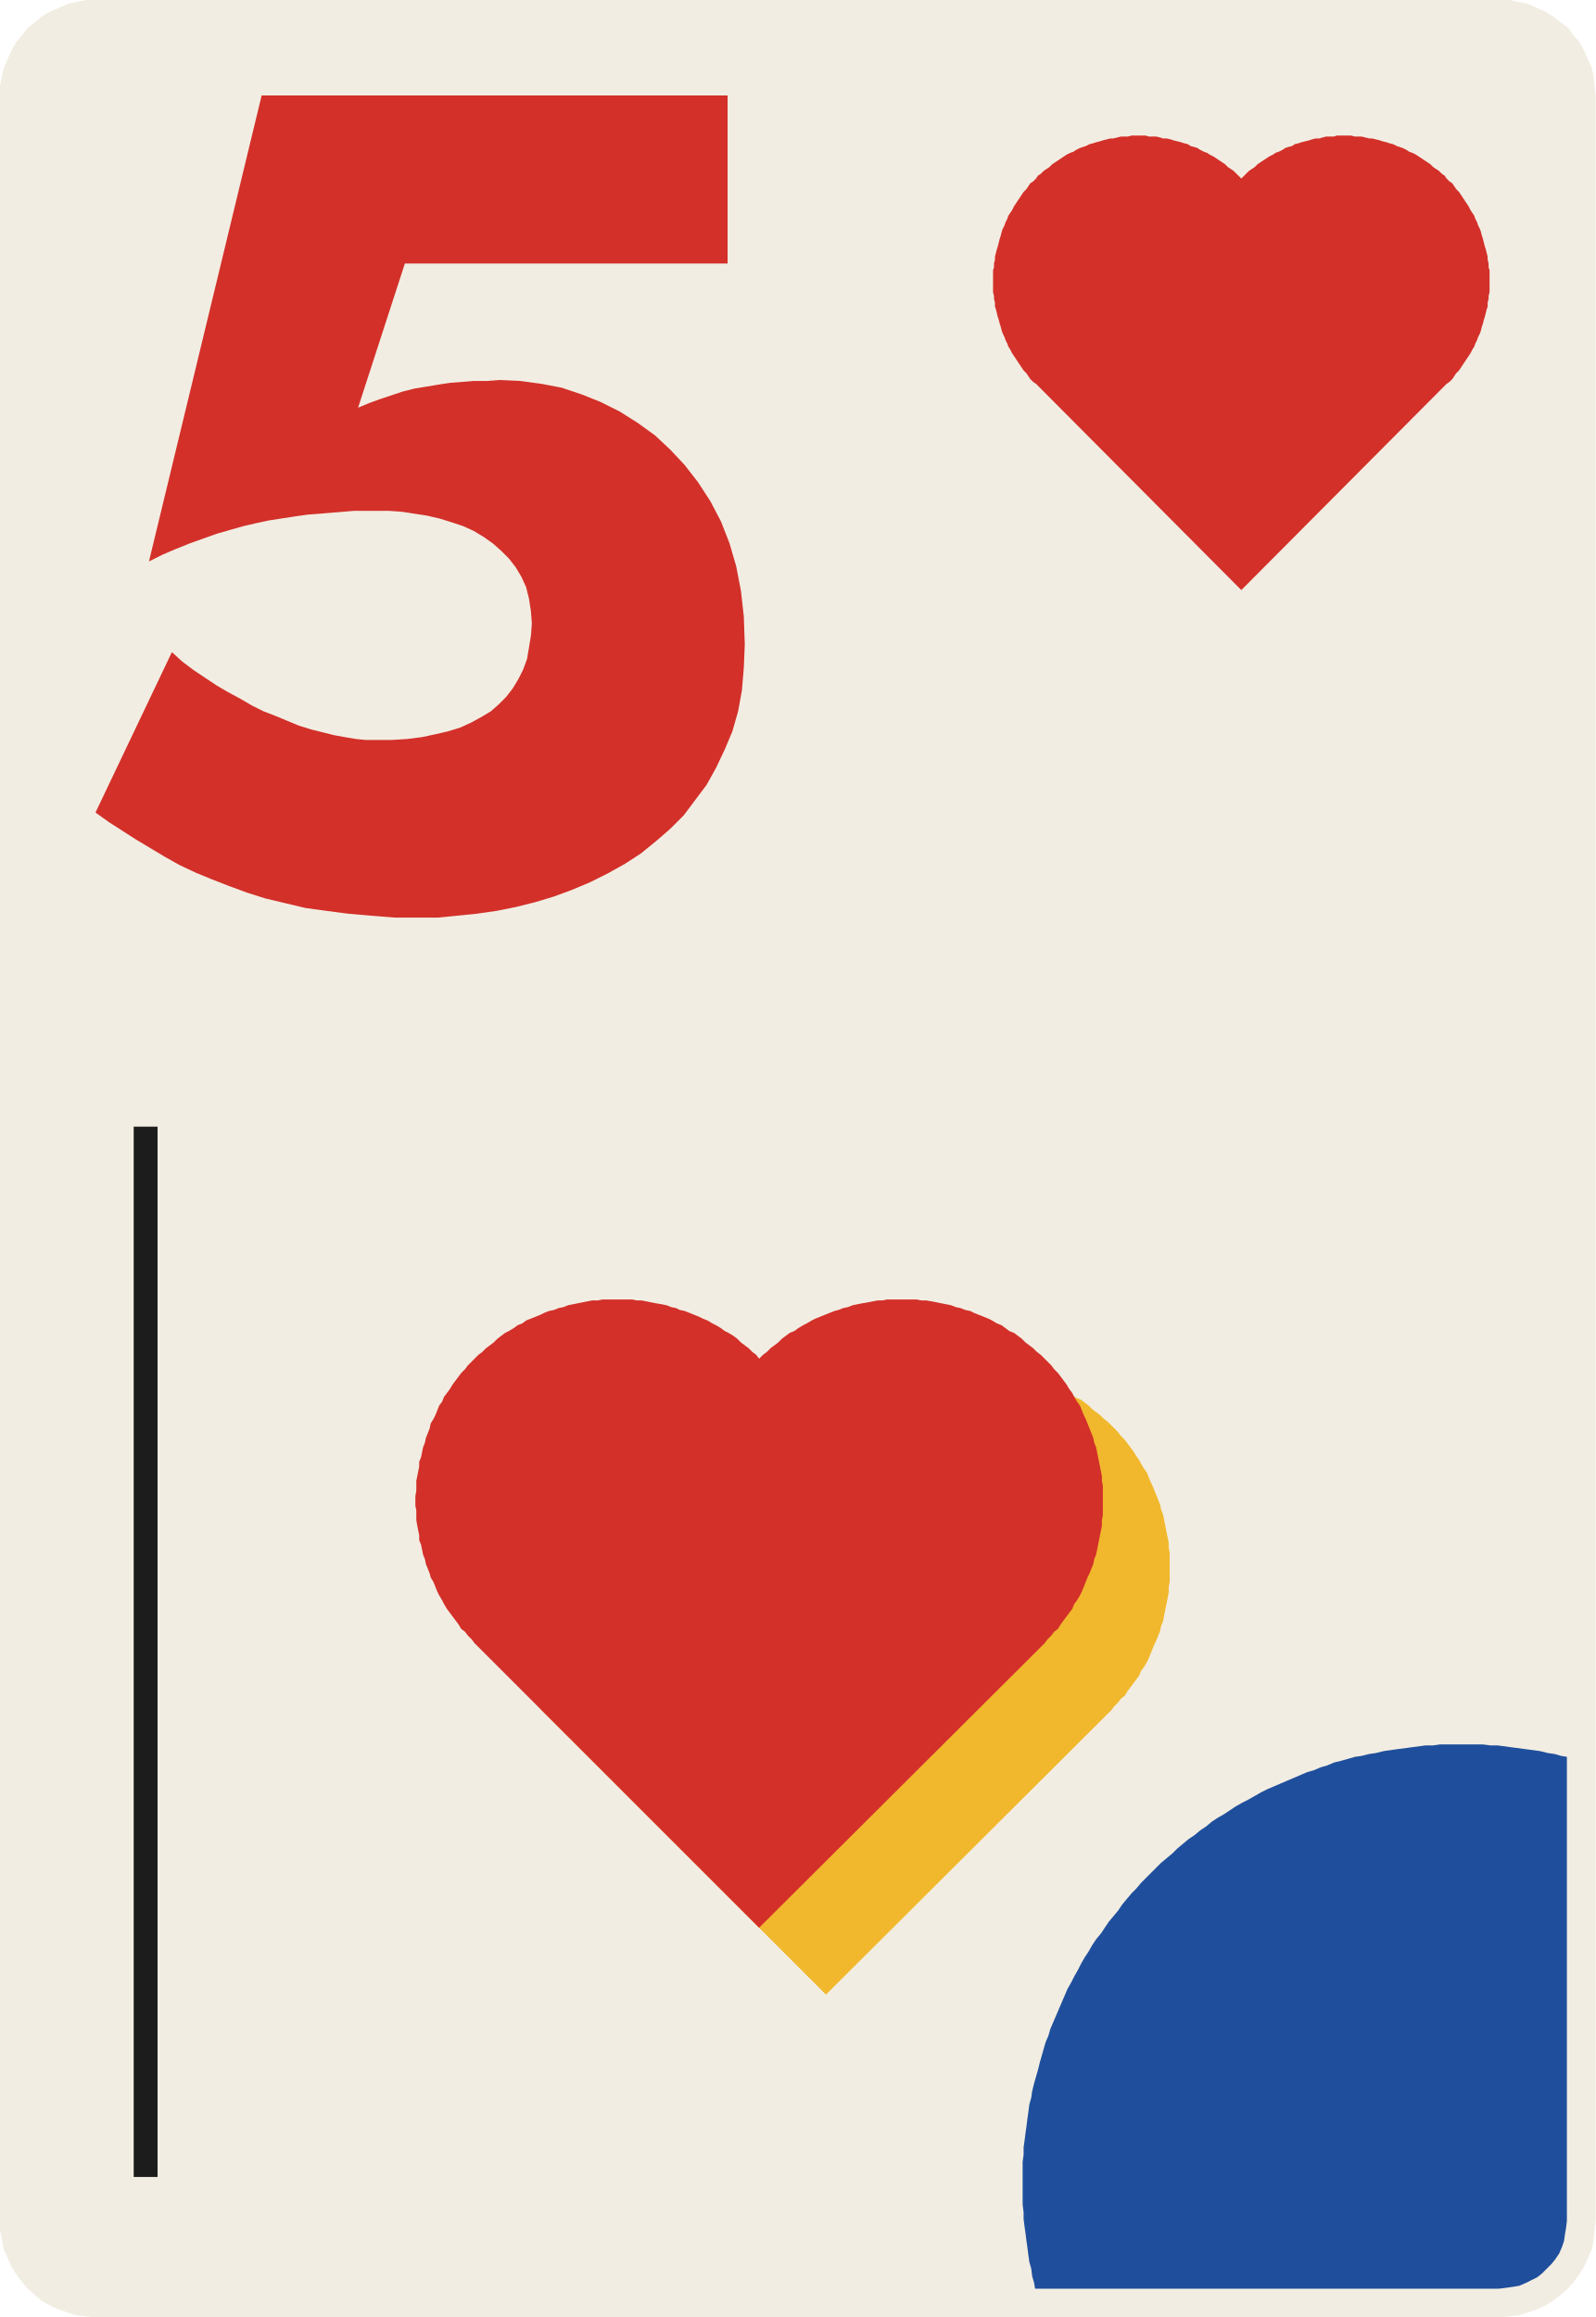
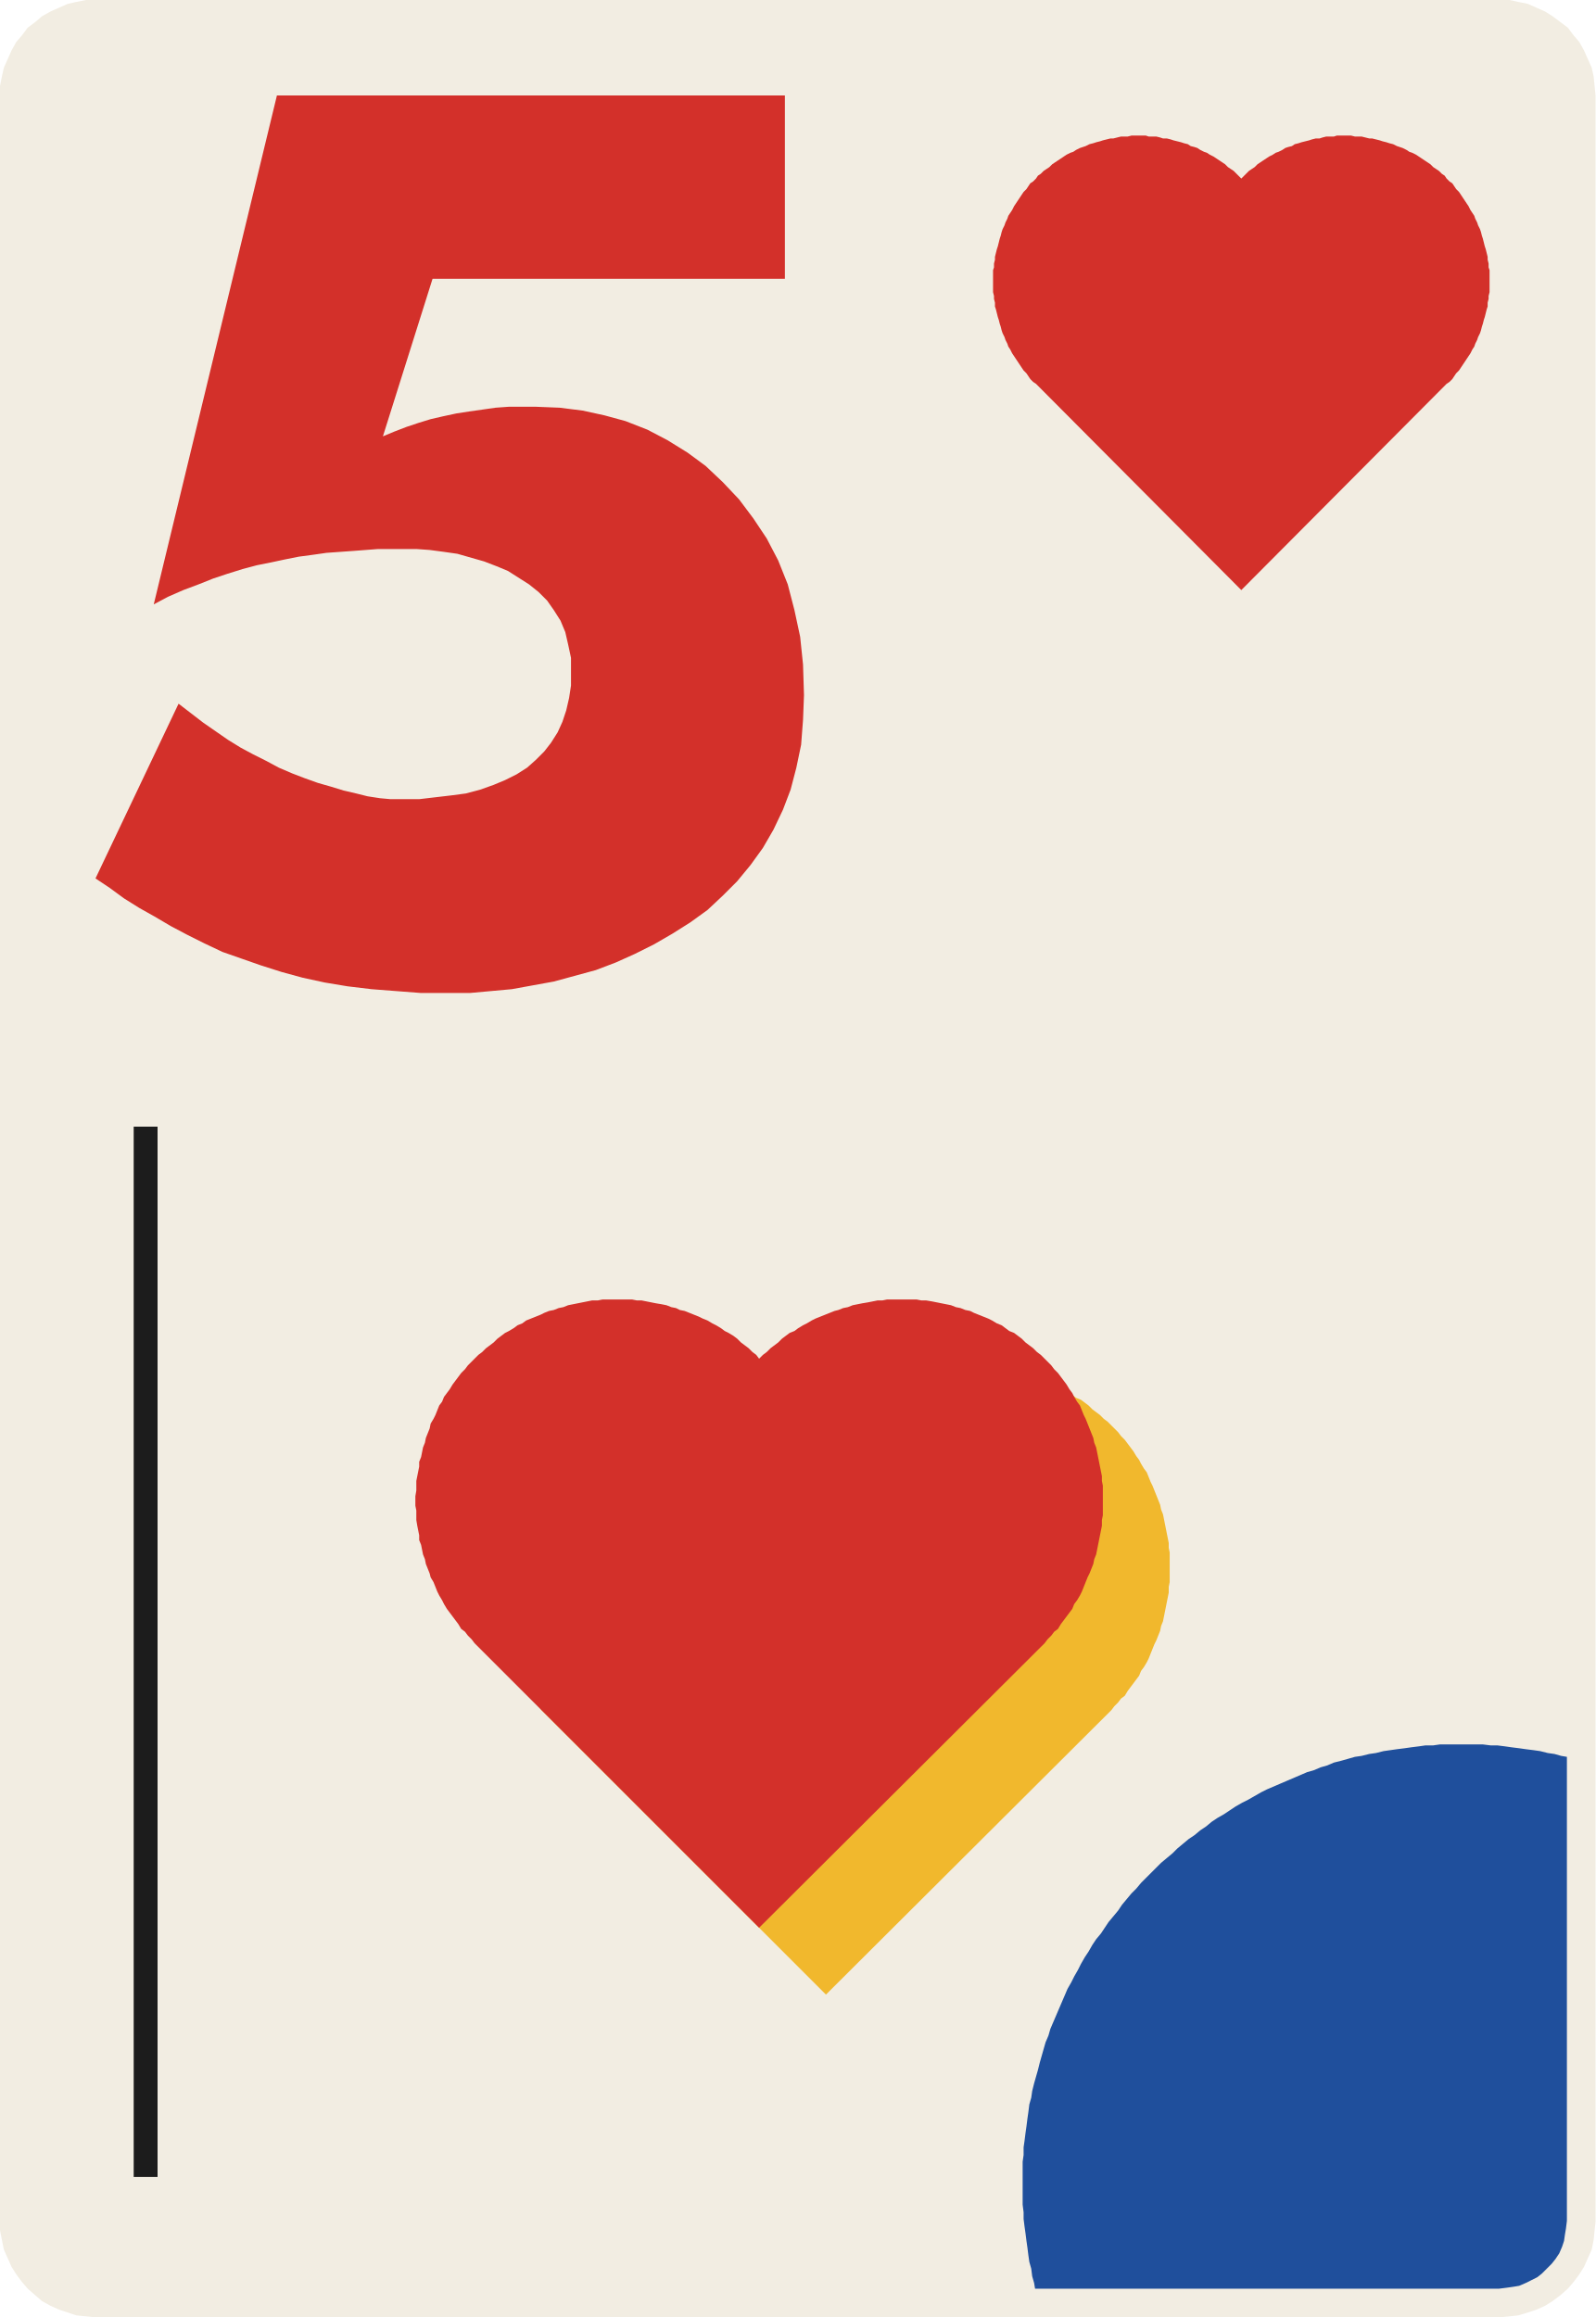
<svg xmlns="http://www.w3.org/2000/svg" width="16pt" height="23.237pt" viewBox="0 0 167.087 242.667">
  <path fill="#f2ede2" fill-rule="evenodd" d="M167.1 10.0 167.0 9.0 166.9 8.0 166.7 7.1 166.3 6.2 165.9 5.3 165.4 4.4 164.8 3.7 164.2 2.9 163.4 2.3 162.6 1.7 161.8 1.2 160.9 0.8 160.0 0.4 159.0 0.2 158.1 0.0 157.1 0.0 10.0 0.0 9.0 0.0 8.0 0.2 7.1 0.4 6.2 0.8 5.3 1.2 4.4 1.7 3.7 2.3 2.9 2.9 2.3 3.7 1.7 4.4 1.2 5.3 0.8 6.2 0.4 7.1 0.2 8.0 0.0 9.0 0.0 10.0 0.0 232.7 0.0 233.6 0.2 234.6 0.4 235.6 0.8 236.5 1.2 237.4 1.7 238.2 2.3 239.0 2.9 239.7 3.7 240.4 4.4 241.0 5.3 241.5 6.2 241.9 7.1 242.2 8.0 242.5 9.0 242.6 10.0 242.7 157.1 242.7 158.1 242.6 159.0 242.5 160.0 242.2 160.9 241.9 161.8 241.5 162.6 241.0 163.4 240.4 164.2 239.7 164.8 239.0 165.4 238.2 165.9 237.4 166.3 236.5 166.7 235.6 166.9 234.6 167.0 233.6 167.1 232.7Z" />
  <path fill="#1f4f9c" fill-rule="evenodd" d="M162.8 183.7 162.1 183.6 161.3 183.4 160.6 183.3 159.8 183.2 159.1 183.1 158.3 183.0 157.6 182.9 156.8 182.8 156.1 182.8 155.3 182.7 154.6 182.7 153.8 182.7 153.1 182.7 152.3 182.7 151.6 182.7 150.8 182.7 150.1 182.8 149.3 182.8 148.6 182.9 147.8 183.0 147.1 183.1 146.3 183.2 145.6 183.3 144.9 183.4 144.1 183.6 143.4 183.7 142.6 183.9 141.9 184.0 141.2 184.2 140.5 184.4 139.7 184.6 139.0 184.9 138.3 185.1 137.6 185.4 136.9 185.6 136.2 185.9 135.5 186.2 134.8 186.5 134.1 186.8 133.4 187.1 132.7 187.4 132.1 187.7 131.4 188.1 130.7 188.5 130.1 188.8 129.4 189.2 128.8 189.6 128.2 190.0 127.5 190.4 126.9 190.8 126.3 191.3 125.7 191.7 125.1 192.2 124.5 192.6 123.9 193.1 123.3 193.6 122.8 194.1 122.2 194.6 121.6 195.1 121.1 195.6 120.6 196.1 120.0 196.7 119.5 197.2 119.0 197.8 118.5 198.3 118.0 198.9 117.5 199.5 117.1 200.1 116.6 200.7 116.1 201.3 115.7 201.9 115.3 202.5 114.8 203.1 114.4 203.7 114.0 204.4 113.6 205.0 113.2 205.7 112.9 206.3 112.5 207.0 112.2 207.6 111.8 208.3 111.5 209.0 111.2 209.7 110.9 210.4 110.6 211.1 110.3 211.8 110.0 212.5 109.8 213.2 109.5 213.9 109.3 214.6 109.1 215.3 108.9 216.0 108.7 216.8 108.5 217.5 108.3 218.2 108.1 219.0 108.0 219.7 107.8 220.4 107.7 221.2 107.6 221.9 107.5 222.7 107.4 223.4 107.3 224.2 107.2 224.9 107.2 225.7 107.1 226.4 107.1 227.2 107.1 227.9 107.1 228.7 107.1 229.4 107.1 230.2 107.1 230.9 107.2 231.7 107.2 232.4 107.3 233.2 107.4 233.9 107.5 234.7 107.6 235.4 107.7 236.2 107.8 236.9 108.0 237.6 108.1 238.4 108.3 239.1 108.4 239.7 157.0 239.7 157.8 239.6 158.5 239.5 159.1 239.4 159.8 239.1 160.4 238.8 161.0 238.5 161.5 238.1 162.0 237.6 162.5 237.1 162.9 236.6 163.3 236.0 163.6 235.3 163.8 234.7 163.9 234.0 164.0 233.4 164.1 232.6 164.1 184.0 163.5 183.9Z" />
  <path fill="#1c1c1c" fill-rule="evenodd" d="M16.5 118.0 16.5 228.0 14.0 228.0 14.0 118.0Z" />
  <path fill="#f1b82d" fill-rule="evenodd" d="M86.5 149.3 86.2 148.9 85.8 148.6 85.4 148.2 85.0 147.9 84.6 147.6 84.2 147.2 83.8 146.9 83.3 146.6 82.9 146.4 82.5 146.1 82.0 145.8 81.6 145.6 81.1 145.3 80.6 145.1 80.2 144.9 79.7 144.7 79.2 144.5 78.7 144.3 78.2 144.2 77.8 144.0 77.3 143.9 76.8 143.7 76.3 143.6 75.7 143.5 75.2 143.4 74.7 143.3 74.2 143.2 73.7 143.2 73.2 143.1 72.7 143.1 72.1 143.1 71.6 143.1 71.1 143.1 70.6 143.1 70.1 143.1 69.6 143.2 69.0 143.2 68.5 143.3 68.0 143.4 67.5 143.5 67.0 143.6 66.5 143.7 66.0 143.9 65.5 144.0 65.0 144.2 64.5 144.3 64.0 144.5 63.6 144.7 63.1 144.9 62.6 145.1 62.1 145.3 61.7 145.6 61.2 145.8 60.8 146.1 60.3 146.4 59.9 146.6 59.5 146.9 59.1 147.2 58.7 147.6 58.3 147.9 57.9 148.2 57.5 148.6 57.1 148.9 56.7 149.3 56.4 149.6 56.0 150.0 55.7 150.4 55.3 150.8 55.0 151.2 54.7 151.6 54.4 152.0 54.1 152.5 53.8 152.9 53.5 153.3 53.3 153.8 53.0 154.2 52.8 154.7 52.6 155.2 52.4 155.6 52.1 156.1 52.0 156.6 51.8 157.1 51.6 157.6 51.5 158.1 51.3 158.6 51.2 159.1 51.1 159.6 50.9 160.1 50.9 160.6 50.8 161.1 50.7 161.6 50.6 162.1 50.6 162.6 50.6 163.1 50.5 163.7 50.5 164.2 50.5 164.7 50.6 165.2 50.6 165.7 50.6 166.2 50.7 166.8 50.8 167.3 50.9 167.8 50.9 168.3 51.1 168.8 51.2 169.3 51.3 169.8 51.5 170.3 51.6 170.8 51.8 171.3 52.0 171.8 52.1 172.2 52.4 172.7 52.6 173.2 52.8 173.7 53.0 174.1 53.3 174.6 53.5 175.0 53.8 175.5 54.1 175.9 54.4 176.3 54.7 176.7 55.0 177.1 55.3 177.6 55.7 177.9 56.0 178.3 56.4 178.7 56.7 179.1 56.7 179.1 56.7 179.1 86.5 208.9 116.4 179.1 116.4 179.1 116.4 179.1 116.7 178.7 117.1 178.3 117.4 177.9 117.8 177.6 118.1 177.1 118.4 176.7 118.7 176.3 119.0 175.9 119.3 175.5 119.5 175.0 119.8 174.6 120.1 174.1 120.3 173.7 120.5 173.2 120.7 172.7 120.9 172.2 121.1 171.8 121.3 171.3 121.5 170.8 121.6 170.3 121.8 169.8 121.9 169.3 122.0 168.8 122.1 168.3 122.2 167.8 122.3 167.3 122.4 166.8 122.4 166.2 122.5 165.7 122.5 165.2 122.5 164.7 122.5 164.2 122.5 163.7 122.5 163.1 122.5 162.6 122.4 162.1 122.4 161.6 122.3 161.1 122.2 160.6 122.1 160.1 122.0 159.6 121.9 159.1 121.8 158.6 121.6 158.1 121.5 157.6 121.3 157.1 121.1 156.6 120.9 156.1 120.7 155.6 120.5 155.2 120.3 154.7 120.1 154.2 119.8 153.8 119.5 153.3 119.3 152.9 119.0 152.5 118.7 152.0 118.4 151.6 118.1 151.2 117.8 150.8 117.4 150.4 117.1 150.0 116.7 149.6 116.4 149.3 116.0 148.9 115.6 148.6 115.2 148.2 114.8 147.9 114.4 147.6 114.0 147.2 113.6 146.9 113.2 146.6 112.7 146.4 112.3 146.1 111.9 145.8 111.4 145.6 110.9 145.3 110.5 145.1 110.0 144.9 109.5 144.7 109.0 144.5 108.6 144.3 108.1 144.2 107.6 144.0 107.1 143.9 106.6 143.7 106.1 143.6 105.6 143.5 105.1 143.4 104.6 143.3 104.0 143.2 103.5 143.2 103.0 143.1 102.5 143.1 102.0 143.1 101.5 143.1 100.9 143.1 100.4 143.1 99.9 143.1 99.4 143.2 98.9 143.2 98.4 143.3 97.9 143.4 97.3 143.5 96.8 143.6 96.3 143.7 95.8 143.9 95.3 144.0 94.8 144.2 94.4 144.3 93.9 144.5 93.4 144.7 92.9 144.9 92.4 145.1 92.0 145.3 91.5 145.6 91.1 145.8 90.6 146.1 90.2 146.4 89.7 146.6 89.3 146.9 88.9 147.2 88.5 147.6 88.1 147.9 87.7 148.2 87.3 148.6 86.9 148.9 86.5 149.3 86.5 149.3 86.5 149.3 86.5 149.3Z" />
  <path fill="#d3302a" fill-rule="evenodd" d="M79.5 142.3 79.2 141.9 78.8 141.6 78.4 141.2 78.0 140.9 77.6 140.6 77.2 140.2 76.8 139.9 76.3 139.6 75.9 139.4 75.5 139.1 75.0 138.8 74.6 138.6 74.1 138.3 73.6 138.1 73.2 137.9 72.7 137.7 72.2 137.5 71.7 137.3 71.2 137.2 70.8 137.0 70.3 136.9 69.8 136.7 69.3 136.6 68.7 136.5 68.2 136.4 67.7 136.3 67.2 136.2 66.7 136.2 66.2 136.1 65.7 136.1 65.1 136.1 64.6 136.1 64.1 136.1 63.6 136.1 63.1 136.1 62.6 136.2 62.0 136.2 61.5 136.3 61.0 136.4 60.5 136.5 60.0 136.6 59.5 136.7 59.0 136.9 58.5 137.0 58.0 137.2 57.5 137.3 57.0 137.5 56.6 137.7 56.1 137.9 55.6 138.1 55.1 138.3 54.7 138.6 54.2 138.8 53.8 139.1 53.3 139.4 52.9 139.6 52.5 139.9 52.1 140.2 51.7 140.6 51.3 140.9 50.9 141.2 50.5 141.6 50.1 141.9 49.7 142.3 49.4 142.6 49.0 143.0 48.7 143.4 48.3 143.8 48.0 144.2 47.7 144.6 47.4 145.0 47.1 145.5 46.8 145.9 46.5 146.3 46.3 146.8 46.0 147.2 45.8 147.7 45.6 148.2 45.4 148.6 45.1 149.1 45.0 149.6 44.8 150.1 44.6 150.6 44.5 151.1 44.3 151.6 44.2 152.1 44.1 152.6 43.9 153.1 43.9 153.6 43.8 154.1 43.7 154.6 43.6 155.1 43.6 155.6 43.6 156.1 43.5 156.7 43.5 157.2 43.5 157.7 43.6 158.2 43.6 158.7 43.6 159.2 43.7 159.8 43.8 160.3 43.9 160.8 43.9 161.3 44.1 161.8 44.2 162.3 44.3 162.8 44.5 163.3 44.6 163.8 44.8 164.3 45.0 164.8 45.1 165.2 45.4 165.7 45.6 166.2 45.8 166.7 46.0 167.1 46.3 167.6 46.5 168.0 46.8 168.5 47.1 168.9 47.4 169.3 47.7 169.7 48.0 170.1 48.3 170.6 48.7 170.9 49.0 171.3 49.4 171.7 49.7 172.1 49.7 172.1 49.7 172.1 79.5 201.9 109.4 172.1 109.4 172.1 109.4 172.1 109.7 171.7 110.1 171.3 110.4 170.9 110.8 170.6 111.1 170.1 111.4 169.7 111.7 169.3 112.0 168.9 112.3 168.5 112.5 168.0 112.8 167.6 113.1 167.1 113.3 166.7 113.5 166.2 113.7 165.7 113.9 165.2 114.1 164.8 114.3 164.3 114.5 163.8 114.6 163.3 114.8 162.8 114.9 162.3 115.0 161.8 115.1 161.3 115.2 160.8 115.3 160.3 115.4 159.8 115.4 159.2 115.5 158.7 115.5 158.2 115.5 157.7 115.5 157.2 115.5 156.7 115.5 156.1 115.5 155.6 115.4 155.1 115.4 154.6 115.3 154.1 115.2 153.6 115.1 153.1 115.0 152.6 114.9 152.1 114.8 151.6 114.6 151.1 114.5 150.6 114.3 150.1 114.1 149.6 113.9 149.1 113.7 148.6 113.5 148.2 113.3 147.7 113.1 147.2 112.8 146.8 112.5 146.3 112.3 145.9 112.0 145.5 111.7 145.0 111.4 144.6 111.1 144.2 110.8 143.8 110.4 143.4 110.1 143.0 109.7 142.6 109.4 142.3 109.0 141.9 108.6 141.6 108.2 141.2 107.8 140.9 107.4 140.6 107.0 140.2 106.6 139.9 106.2 139.6 105.7 139.4 105.3 139.1 104.9 138.8 104.4 138.6 103.9 138.3 103.5 138.1 103.0 137.9 102.5 137.7 102.0 137.5 101.6 137.3 101.1 137.2 100.6 137.0 100.1 136.9 99.6 136.7 99.1 136.6 98.6 136.5 98.1 136.4 97.6 136.3 97.0 136.2 96.5 136.2 96.0 136.1 95.5 136.1 95.0 136.1 94.5 136.1 93.9 136.1 93.4 136.1 92.9 136.1 92.4 136.2 91.9 136.2 91.4 136.3 90.9 136.4 90.3 136.5 89.8 136.6 89.3 136.7 88.8 136.9 88.3 137.0 87.8 137.2 87.4 137.3 86.9 137.5 86.4 137.7 85.9 137.9 85.4 138.1 85.0 138.3 84.5 138.6 84.1 138.8 83.6 139.1 83.2 139.4 82.7 139.6 82.3 139.9 81.9 140.2 81.5 140.6 81.1 140.9 80.7 141.2 80.3 141.6 79.9 141.9 79.5 142.3 79.5 142.3 79.5 142.3 79.5 142.3Z" />
-   <path fill="#d3302a" fill-rule="evenodd" d="M78.0 67.5 77.9 64.6 77.6 61.9 77.1 59.3 76.4 56.9 75.5 54.6 74.4 52.5 73.1 50.5 71.7 48.7 70.2 47.1 68.6 45.6 66.8 44.3 64.9 43.1 62.9 42.1 60.9 41.3 58.8 40.6 56.7 40.2 54.5 39.9 52.3 39.8 51.0 39.9 49.6 39.9 48.4 40.0 47.1 40.1 45.8 40.3 44.6 40.5 43.4 40.7 42.2 41.0 41.0 41.4 39.8 41.8 38.7 42.2 37.5 42.7 42.4 27.6 76.2 27.6 76.2 10.0 27.4 10.0 15.6 58.8 17.0 58.1 18.4 57.5 19.9 56.9 21.3 56.4 22.7 55.9 24.1 55.5 25.5 55.1 26.8 54.8 28.2 54.5 29.5 54.3 30.8 54.1 32.2 53.9 33.5 53.8 34.7 53.7 35.9 53.6 37.1 53.5 38.2 53.5 39.3 53.5 40.7 53.5 42.1 53.6 43.4 53.8 44.7 54.0 46.0 54.3 47.3 54.7 48.5 55.1 49.6 55.6 50.6 56.2 51.6 56.9 52.5 57.7 53.3 58.5 54.0 59.4 54.6 60.4 55.1 61.5 55.4 62.7 55.6 64.0 55.7 65.3 55.6 66.6 55.4 67.8 55.2 69.0 54.8 70.1 54.3 71.1 53.7 72.1 53.0 73.0 52.2 73.8 51.4 74.5 50.4 75.1 49.3 75.7 48.2 76.2 46.9 76.6 45.6 76.9 44.2 77.2 42.6 77.4 41.0 77.5 39.3 77.5 38.3 77.5 37.3 77.4 36.1 77.2 35.0 77.0 33.8 76.7 32.6 76.4 31.3 76.0 30.1 75.5 28.9 75.0 27.6 74.5 26.4 73.9 25.2 73.2 23.9 72.5 22.7 71.8 21.5 71.0 20.3 70.2 19.1 69.3 18.0 68.3 10.0 85.1 11.4 86.1 12.8 87.0 14.2 87.9 15.7 88.8 17.2 89.7 18.8 90.6 20.5 91.4 22.2 92.1 24.0 92.8 25.9 93.5 27.8 94.1 29.9 94.6 32.0 95.1 34.2 95.4 36.5 95.7 38.8 95.9 41.3 96.1 43.8 96.1 45.9 96.1 47.9 95.9 49.9 95.7 52.0 95.4 54.0 95.0 56.0 94.5 58.0 93.9 59.9 93.2 61.8 92.4 63.6 91.5 65.4 90.5 67.1 89.4 68.7 88.1 70.2 86.8 71.6 85.4 72.8 83.8 74.0 82.2 75.0 80.4 75.9 78.5 76.7 76.6 77.3 74.5 77.7 72.3 77.9 69.9Z" />
+   <path fill="#d3302a" fill-rule="evenodd" d="M84.2 72.8 84.1 69.6 83.8 66.7 83.2 63.9 82.5 61.2 81.5 58.7 80.3 56.4 78.9 54.3 77.4 52.3 75.7 50.5 73.9 48.8 72.0 47.4 69.9 46.1 67.8 45.0 65.5 44.1 63.3 43.5 61.0 43.0 58.6 42.7 56.1 42.6 54.7 42.6 53.3 42.6 51.9 42.7 50.5 42.9 49.1 43.1 47.8 43.3 46.4 43.6 45.1 43.9 43.8 44.3 42.6 44.7 41.3 45.2 40.1 45.7 45.3 29.2 82.2 29.2 82.2 10.0 29.0 10.0 16.1 63.3 17.6 62.5 19.2 61.8 20.8 61.2 22.3 60.6 23.8 60.1 25.4 59.6 26.9 59.2 28.4 58.9 29.8 58.6 31.3 58.3 32.8 58.1 34.2 57.9 35.6 57.8 37.0 57.7 38.3 57.6 39.6 57.5 40.8 57.5 42.0 57.5 43.6 57.5 45.0 57.6 46.5 57.8 47.9 58.0 49.3 58.4 50.7 58.8 52.0 59.3 53.2 59.8 54.3 60.5 55.4 61.2 56.4 62.0 57.3 62.9 58.0 63.9 58.7 65.0 59.2 66.2 59.5 67.5 59.8 68.9 59.8 70.4 59.8 71.8 59.6 73.1 59.3 74.4 58.9 75.6 58.4 76.7 57.7 77.8 57.0 78.7 56.1 79.6 55.2 80.4 54.1 81.1 52.9 81.7 51.7 82.2 50.3 82.7 48.8 83.1 47.3 83.3 45.6 83.5 43.9 83.7 42.0 83.7 40.9 83.7 39.8 83.6 38.5 83.4 37.3 83.1 36.0 82.8 34.7 82.4 33.3 82.0 31.9 81.5 30.6 81.0 29.2 80.4 27.9 79.7 26.5 79.0 25.2 78.3 23.9 77.5 22.6 76.6 21.3 75.7 20.0 74.7 18.7 73.7 10.0 92.0 11.5 93.0 13.0 94.1 14.6 95.1 16.2 96.0 17.9 97.0 19.6 97.9 21.4 98.8 23.3 99.7 25.3 100.4 27.3 101.1 29.5 101.8 31.7 102.4 34.0 102.9 36.4 103.3 38.9 103.6 41.5 103.8 44.1 104.0 46.9 104.0 49.2 104.0 51.4 103.8 53.6 103.6 55.8 103.2 58.0 102.8 60.2 102.2 62.4 101.6 64.5 100.8 66.5 99.9 68.5 98.9 70.4 97.8 72.3 96.6 74.1 95.3 75.7 93.8 77.2 92.3 78.6 90.6 79.9 88.8 81.0 86.9 82.0 84.8 82.8 82.7 83.4 80.4 83.9 78.0 84.1 75.4Z" />
  <path fill="#d3302a" fill-rule="evenodd" d="M130.0 18.7 129.7 18.4 129.5 18.2 129.2 17.9 128.9 17.7 128.6 17.5 128.3 17.2 128.0 17.0 127.7 16.8 127.4 16.6 127.1 16.4 126.7 16.2 126.4 16.0 126.1 15.9 125.7 15.7 125.4 15.5 125.1 15.4 124.7 15.3 124.4 15.1 124.0 15.0 123.7 14.9 123.3 14.8 122.9 14.7 122.6 14.6 122.2 14.5 121.8 14.5 121.5 14.4 121.1 14.3 120.7 14.3 120.3 14.3 120.0 14.2 119.6 14.2 119.2 14.2 118.9 14.2 118.5 14.2 118.1 14.3 117.7 14.3 117.4 14.3 117.0 14.4 116.6 14.5 116.3 14.5 115.9 14.6 115.5 14.7 115.2 14.8 114.8 14.9 114.5 15.0 114.1 15.1 113.7 15.3 113.4 15.4 113.1 15.5 112.7 15.7 112.4 15.9 112.1 16.0 111.7 16.2 111.4 16.4 111.1 16.6 110.8 16.8 110.5 17.0 110.2 17.2 109.9 17.5 109.6 17.7 109.3 17.9 109.0 18.2 108.7 18.4 108.5 18.7 108.2 19.0 107.9 19.2 107.7 19.5 107.5 19.8 107.2 20.1 107.0 20.4 106.8 20.7 106.6 21.0 106.4 21.3 106.2 21.6 106.0 22.0 105.8 22.3 105.6 22.6 105.5 22.9 105.3 23.3 105.2 23.6 105.0 24.0 104.9 24.3 104.8 24.7 104.7 25.0 104.6 25.4 104.5 25.8 104.4 26.1 104.3 26.5 104.2 26.9 104.2 27.2 104.1 27.6 104.1 28.0 104.0 28.3 104.0 28.7 104.0 29.1 104.0 29.5 104.0 29.8 104.0 30.2 104.0 30.6 104.1 31.0 104.1 31.3 104.2 31.7 104.2 32.1 104.3 32.4 104.4 32.8 104.5 33.2 104.6 33.5 104.7 33.9 104.8 34.2 104.9 34.6 105.0 34.9 105.2 35.3 105.3 35.6 105.5 36.0 105.6 36.3 105.8 36.6 106.0 37.0 106.2 37.3 106.4 37.6 106.6 37.9 106.8 38.2 107.0 38.5 107.2 38.8 107.5 39.1 107.7 39.4 107.9 39.7 108.2 40.0 108.5 40.2 108.5 40.2 108.5 40.2 130.0 61.8 151.5 40.2 151.5 40.2 151.5 40.2 151.8 40.0 152.1 39.7 152.3 39.4 152.5 39.1 152.8 38.8 153.0 38.5 153.2 38.2 153.4 37.9 153.6 37.6 153.8 37.3 154.0 37.0 154.2 36.6 154.4 36.3 154.5 36.0 154.7 35.6 154.8 35.3 155.0 34.9 155.1 34.6 155.2 34.2 155.3 33.9 155.4 33.5 155.5 33.2 155.6 32.8 155.7 32.4 155.8 32.1 155.8 31.7 155.9 31.3 155.9 31.0 156.0 30.6 156.0 30.2 156.0 29.8 156.0 29.5 156.0 29.1 156.0 28.7 156.0 28.3 155.9 28.0 155.9 27.6 155.8 27.2 155.8 26.9 155.7 26.5 155.6 26.1 155.5 25.8 155.4 25.4 155.3 25.0 155.2 24.7 155.1 24.3 155.0 24.0 154.8 23.6 154.7 23.3 154.5 22.9 154.4 22.6 154.2 22.3 154.0 22.0 153.8 21.6 153.6 21.3 153.4 21.0 153.2 20.7 153.0 20.4 152.8 20.1 152.5 19.8 152.3 19.5 152.1 19.2 151.8 19.0 151.5 18.7 151.3 18.4 151.0 18.2 150.7 17.9 150.4 17.7 150.1 17.5 149.8 17.2 149.5 17.0 149.2 16.8 148.9 16.6 148.6 16.4 148.3 16.2 147.9 16.0 147.6 15.9 147.3 15.7 146.9 15.5 146.6 15.4 146.3 15.3 145.9 15.1 145.5 15.0 145.2 14.9 144.8 14.8 144.5 14.7 144.1 14.6 143.7 14.5 143.4 14.5 143.0 14.4 142.6 14.3 142.3 14.3 141.9 14.3 141.5 14.2 141.1 14.2 140.8 14.2 140.4 14.2 140.0 14.2 139.7 14.3 139.3 14.3 138.9 14.3 138.5 14.4 138.2 14.5 137.8 14.5 137.4 14.6 137.1 14.7 136.7 14.8 136.3 14.9 136.0 15.0 135.6 15.1 135.3 15.3 134.9 15.4 134.6 15.5 134.3 15.7 133.9 15.9 133.6 16.0 133.3 16.2 132.9 16.4 132.6 16.6 132.3 16.8 132.0 17.0 131.7 17.2 131.4 17.5 131.1 17.7 130.8 17.9 130.5 18.2 130.3 18.4 130.0 18.7 130.0 18.7 130.0 18.7 130.0 18.7Z" />
</svg>
